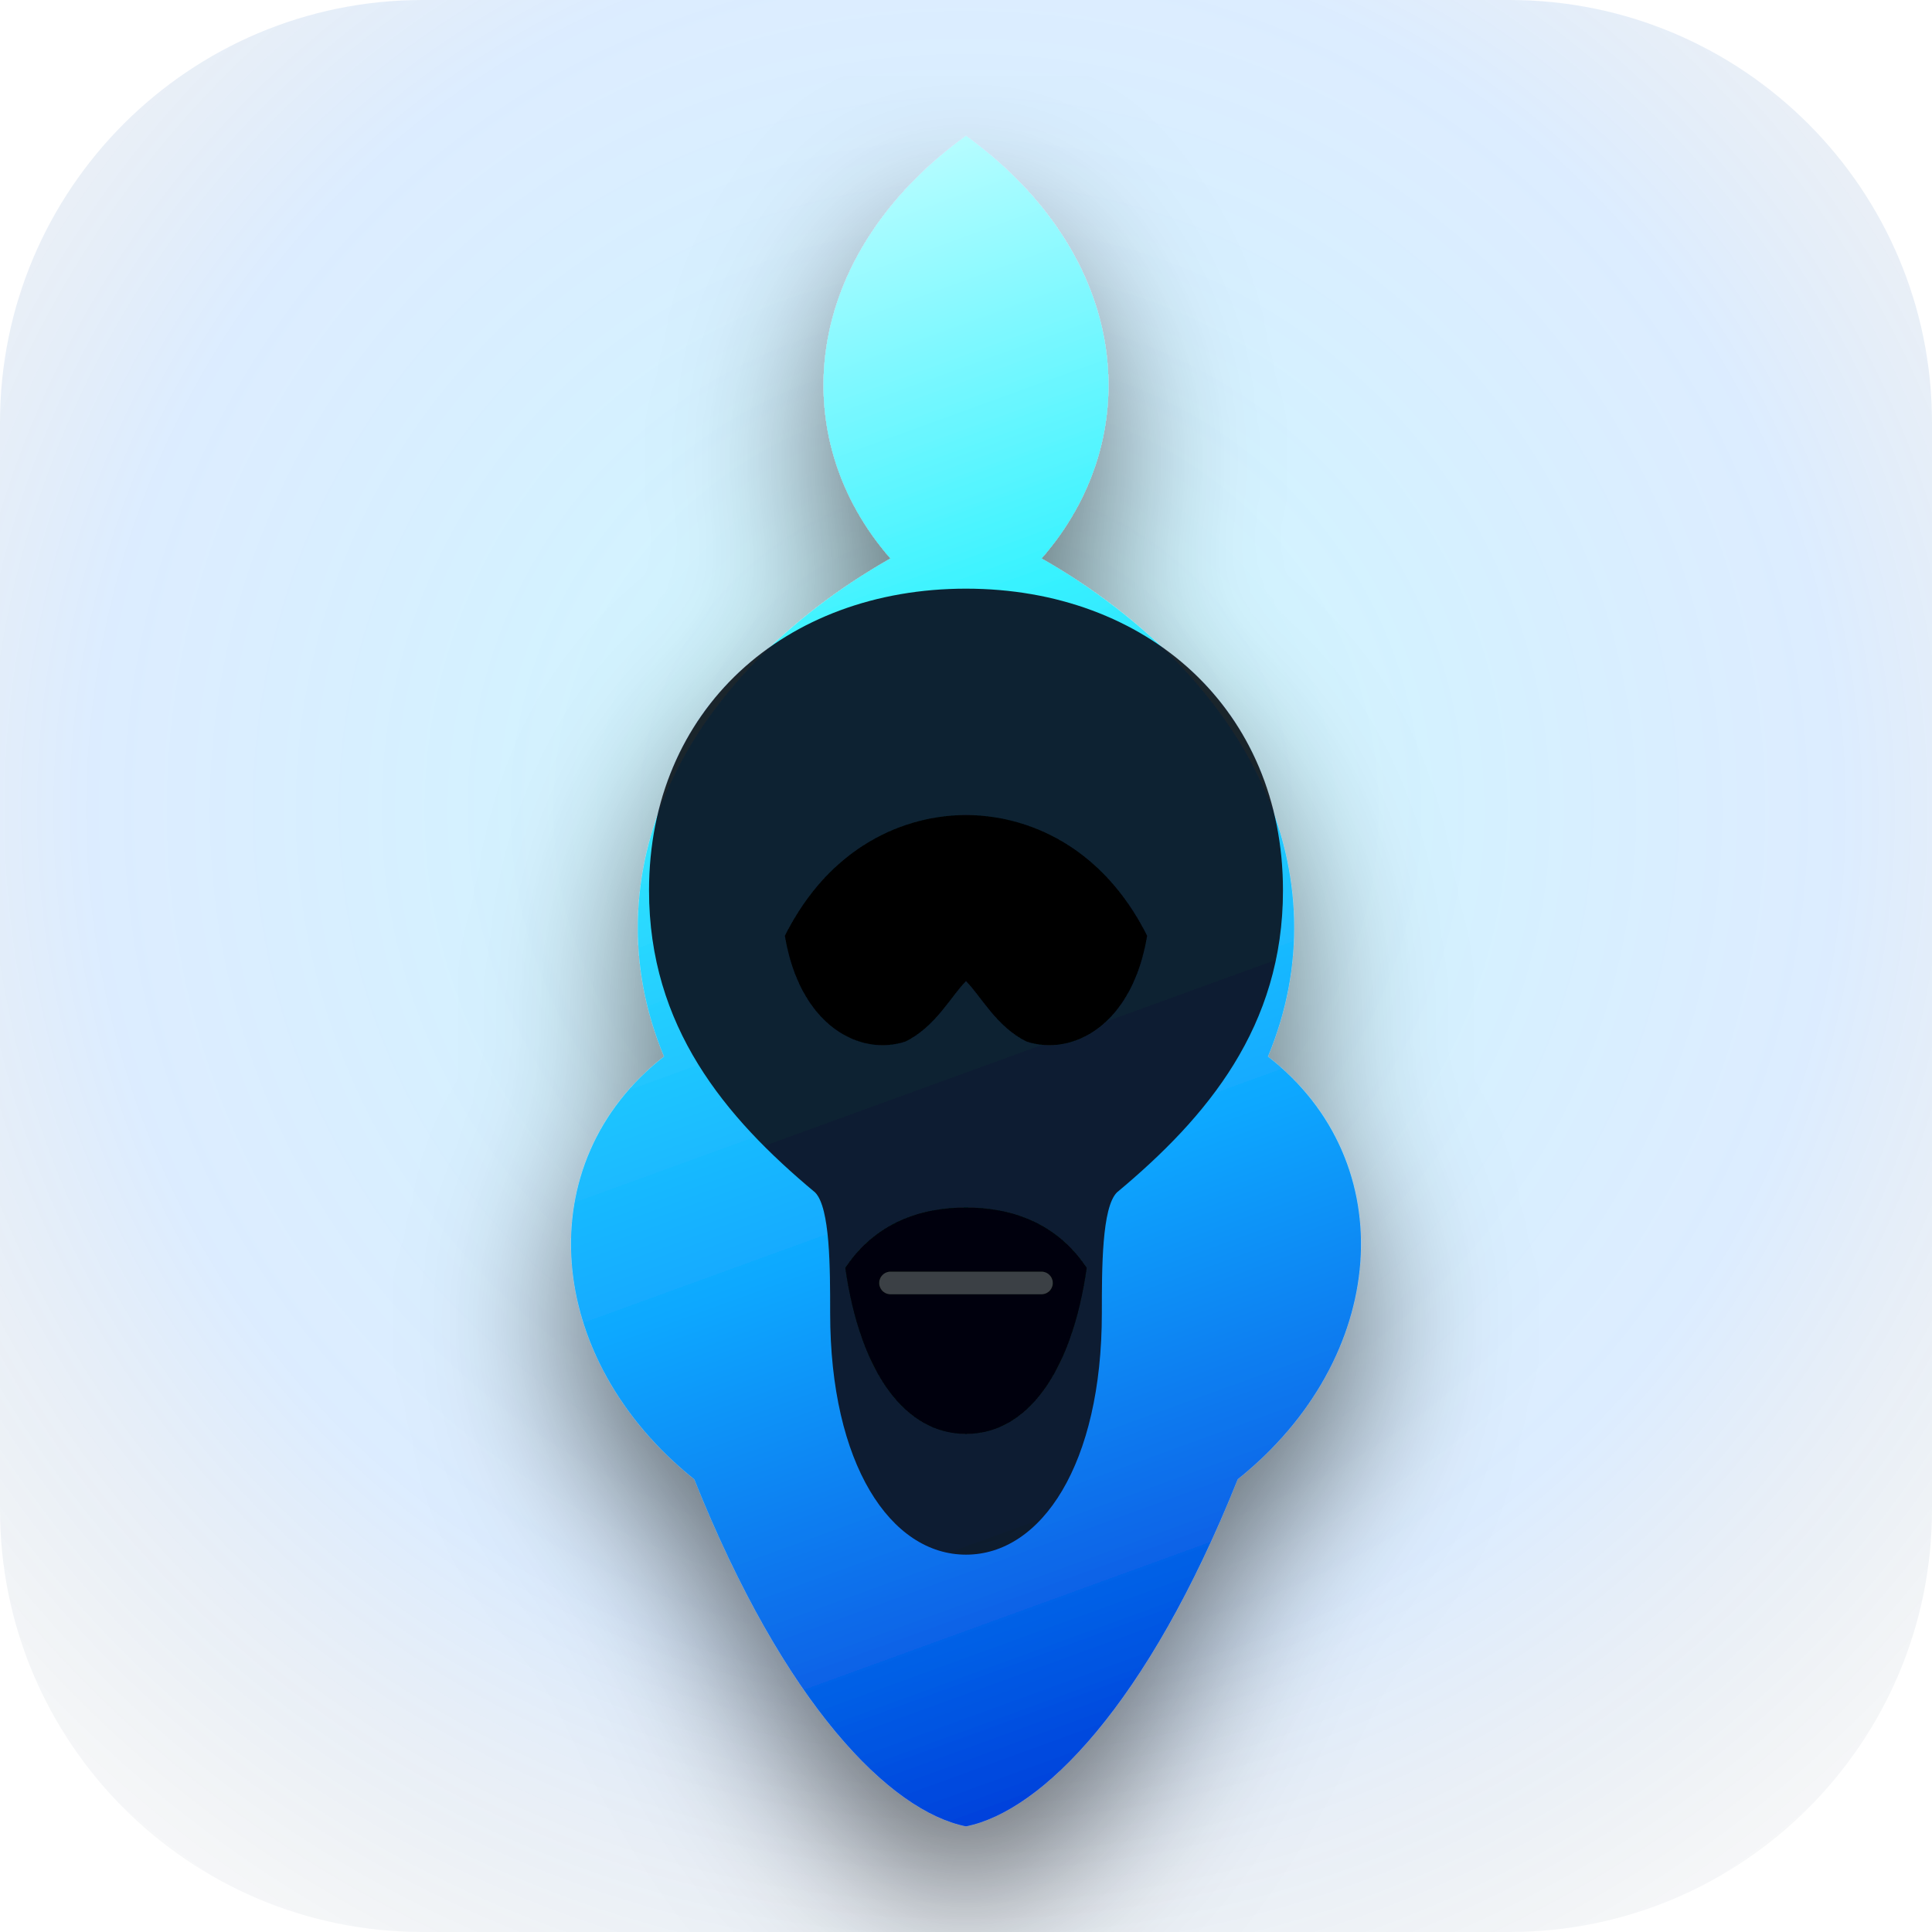
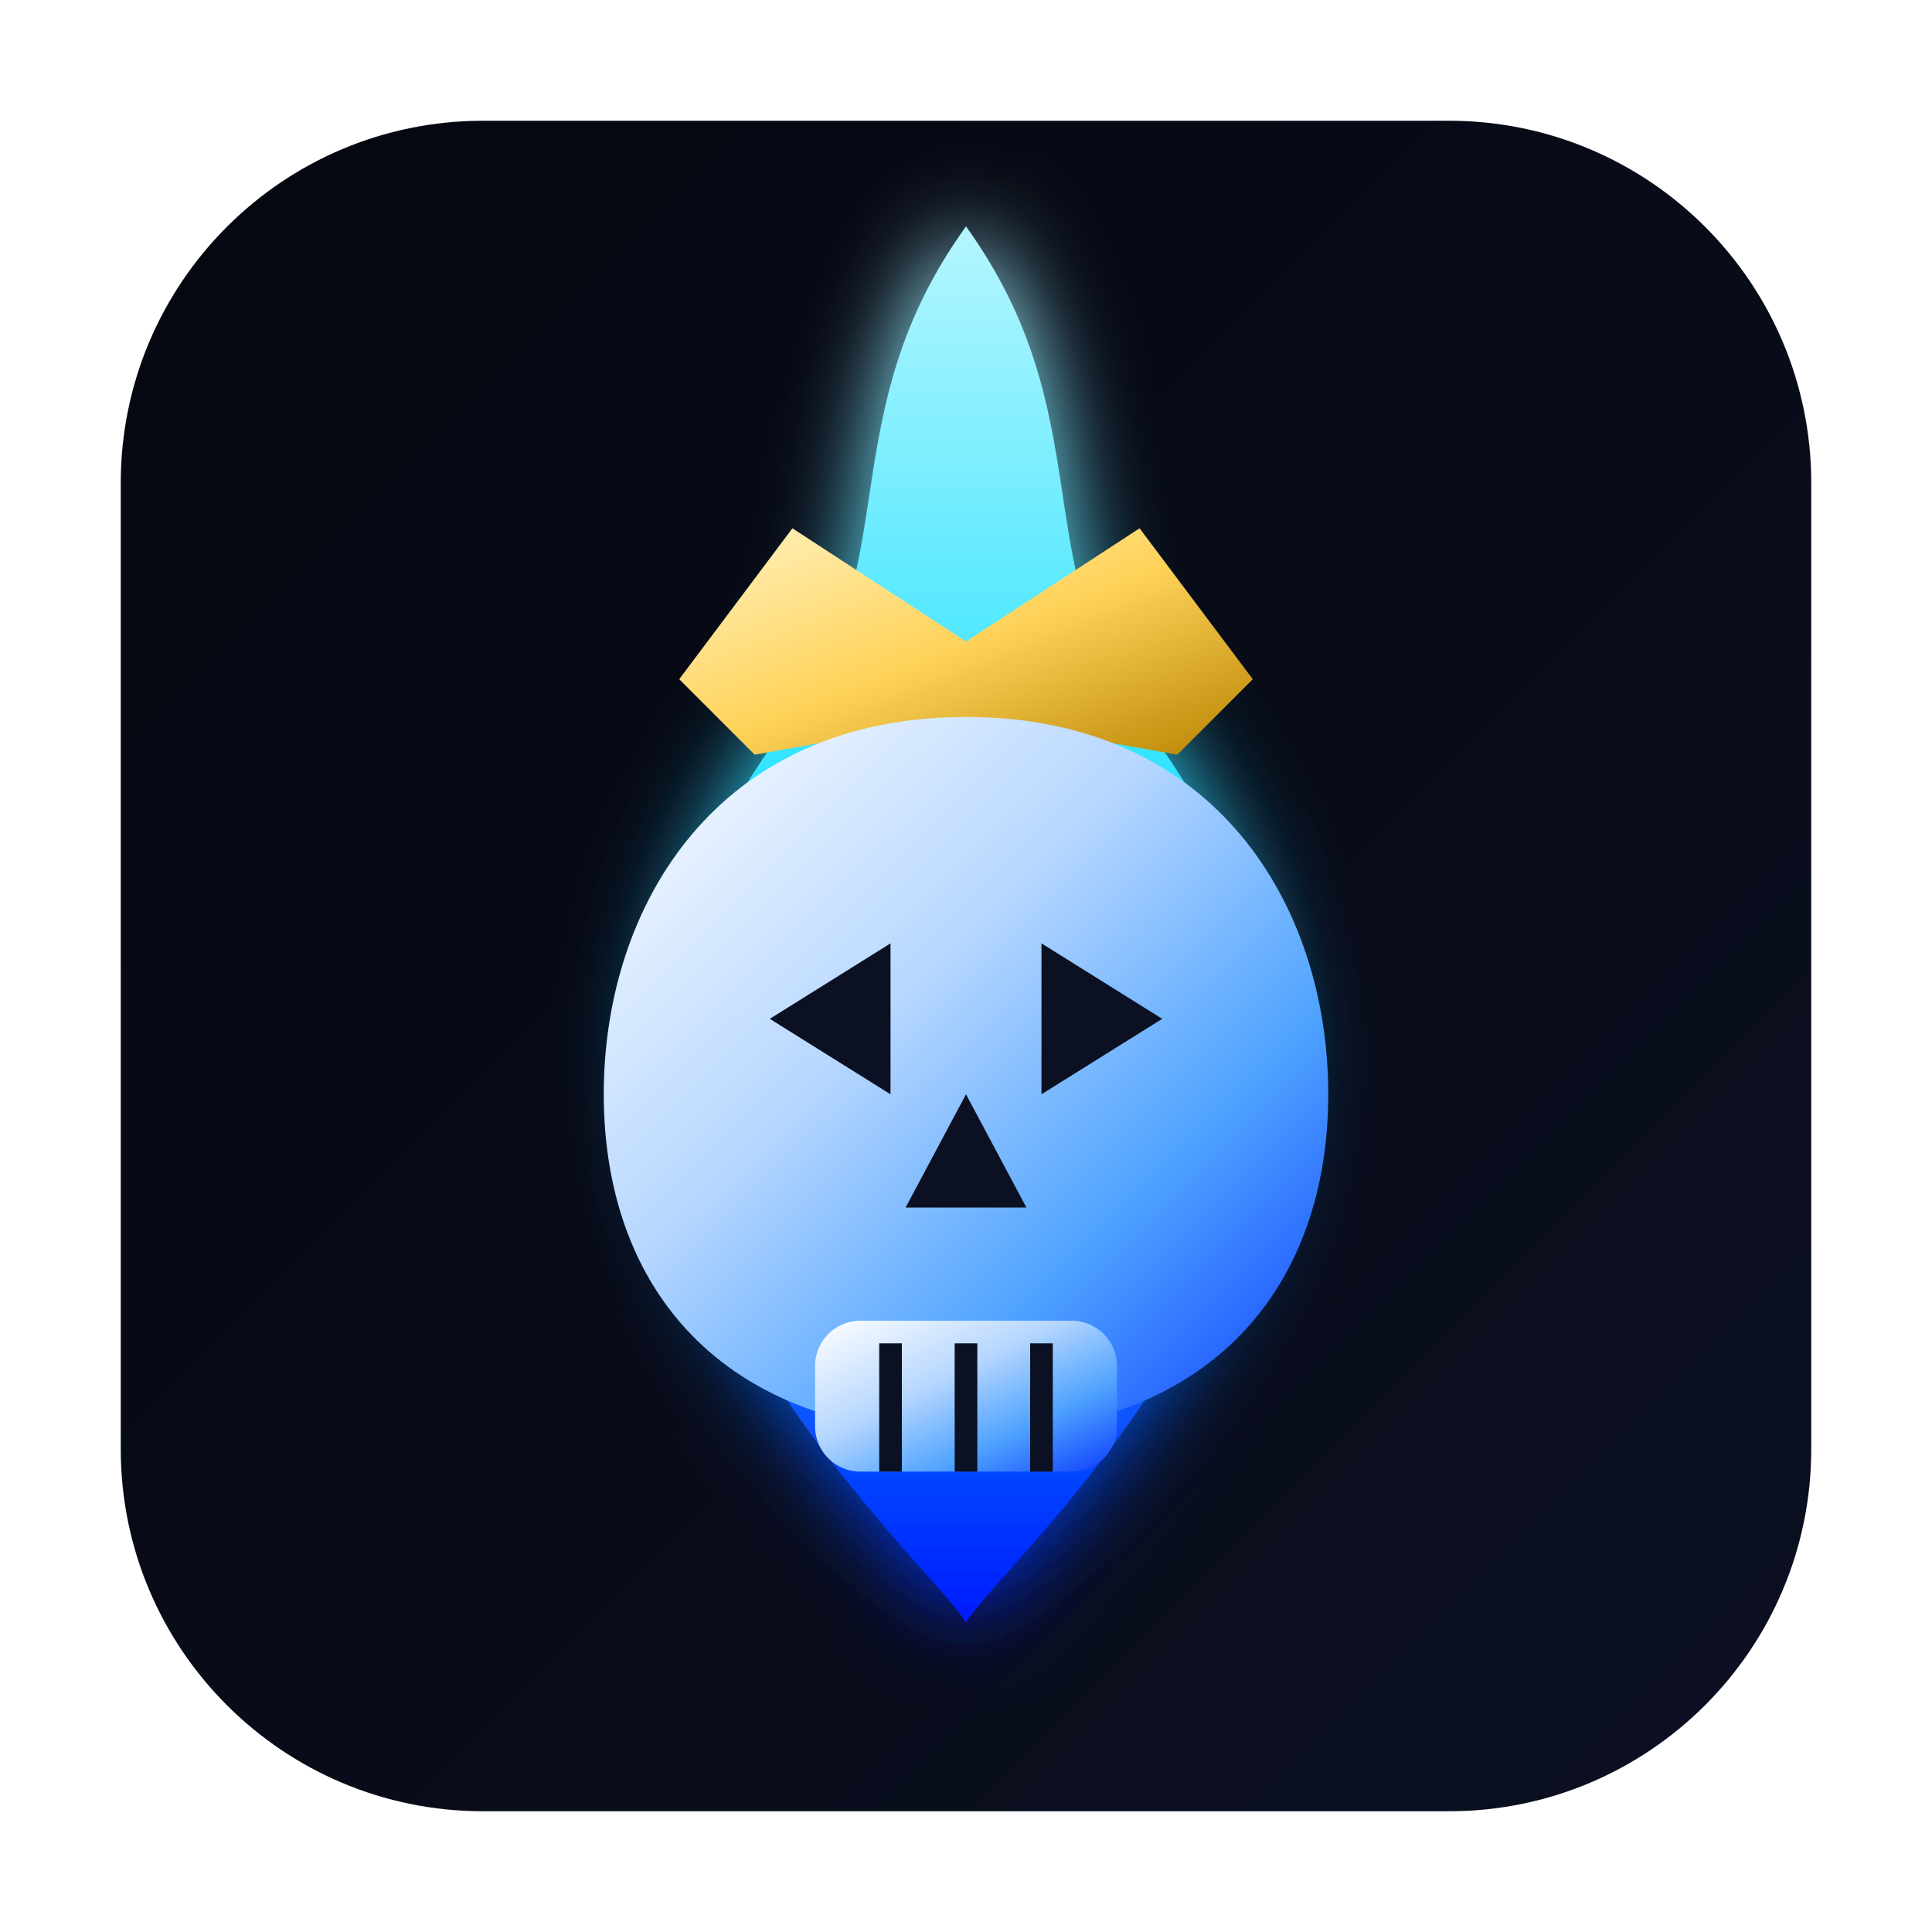
- <svg xmlns="http://www.w3.org/2000/svg" width="256" height="256" viewBox="0 0 256 256" fill="none">
+ <svg xmlns="http://www.w3.org/2000/svg" viewBox="0 0 256 256">
  <defs>
-     <radialGradient id="bg2" cx="50%" cy="42%" r="75%">
-       <stop offset="0" stop-color="#12F0FF" stop-opacity="0.22" />
-       <stop offset="0.6" stop-color="#0A7BFF" stop-opacity="0.14" />
-       <stop offset="1" stop-color="#000000" stop-opacity="0" />
-     </radialGradient>
-     <linearGradient id="blueFire" x1="88" y1="20" x2="168" y2="240" gradientUnits="userSpaceOnUse">
-       <stop offset="0" stop-color="#CFFFFF" />
-       <stop offset="0.3" stop-color="#37F2FF" />
-       <stop offset="0.62" stop-color="#10A8FF" />
-       <stop offset="1" stop-color="#0032D6" />
+     <linearGradient id="bg" x1="0" y1="0" x2="1" y2="1">
+       <stop offset="0%" stop-color="#05070F" />
+       <stop offset="100%" stop-color="#0B1022" />
    </linearGradient>
-     <filter id="miniGlow" x="-35%" y="-35%" width="170%" height="170%">
-       <feDropShadow dx="0" dy="0" stdDeviation="5" flood-color="#26E9FF" flood-opacity="0.55" />
-       <feDropShadow dx="0" dy="10" stdDeviation="10" flood-color="#000000" flood-opacity="0.55" />
+     <linearGradient id="fire" x1="0" y1="0" x2="0" y2="1">
+       <stop offset="0%" stop-color="#B6F6FF" />
+       <stop offset="40%" stop-color="#2FE3FF" />
+       <stop offset="75%" stop-color="#0E7CFF" />
+       <stop offset="100%" stop-color="#0019FF" />
+     </linearGradient>
+     <linearGradient id="metal" x1="0" y1="0" x2="1" y2="1">
+       <stop offset="0%" stop-color="#FFFFFF" />
+       <stop offset="40%" stop-color="#B7D7FF" />
+       <stop offset="70%" stop-color="#4FA3FF" />
+       <stop offset="100%" stop-color="#0C3CFF" />
+     </linearGradient>
+     <linearGradient id="gold" x1="0" y1="0" x2="1" y2="1">
+       <stop offset="0%" stop-color="#FFF2C2" />
+       <stop offset="50%" stop-color="#FFD35A" />
+       <stop offset="100%" stop-color="#B88300" />
+     </linearGradient>
+     <filter id="glow" x="-40%" y="-40%" width="180%" height="180%">
+       <feGaussianBlur stdDeviation="6" result="blur" />
+       <feMerge>
+         <feMergeNode in="blur" />
+         <feMergeNode in="SourceGraphic" />
+       </feMerge>
    </filter>
  </defs>
-   <rect width="256" height="256" rx="56" fill="url(#bg2)" />
-   <g filter="url(#miniGlow)">
-     <path d="M128 18       C106 34, 104 58, 118 74       C90 90, 78 116, 88 140       C70 154, 72 180, 92 196       C104 226, 118 240, 128 242       C138 240, 152 226, 164 196       C184 180, 186 154, 168 140       C178 116, 166 90, 138 74       C152 58, 150 34, 128 18Z" fill="url(#blueFire)" />
-     <path d="M128 78       C152 78, 170 94, 170 118       C170 136, 160 148, 148 158       C146 160, 146 168, 146 174       C146 194, 138 206, 128 206       C118 206, 110 194, 110 174       C110 168, 110 160, 108 158       C96 148, 86 136, 86 118       C86 94, 104 78, 128 78Z" fill="#0A1220" opacity="0.92" />
-     <path d="M104 124       C110 112, 120 108, 128 108       C136 108, 146 112, 152 124       C150 136, 142 140, 136 138       C132 136, 130 132, 128 130       C126 132, 124 136, 120 138       C114 140, 106 136, 104 124Z" fill="#000000" opacity="0.95" />
-     <path d="M112 168       C116 162, 122 160, 128 160       C134 160, 140 162, 144 168       C142 182, 136 190, 128 190       C120 190, 114 182, 112 168Z" fill="#000000" opacity="0.85" />
-     <path d="M118 170H138" stroke="#EAF6FF" stroke-opacity="0.25" stroke-width="3" stroke-linecap="round" />
+   <rect x="16" y="16" width="224" height="224" rx="48" fill="url(#bg)" />
+   <path fill="url(#fire)" filter="url(#glow)" d="     M128 30     C110 55 120 75 105 95     C90 115 80 140 95 170     C108 195 125 210 128 215     C131 210 148 195 161 170     C176 140 166 115 151 95     C136 75 146 55 128 30 Z   " />
+   <path fill="url(#gold)" d="     M90 90 L105 70 L128 85 L151 70 L166 90     L156 100 L128 95 L100 100 Z   " />
+   <g fill="url(#metal)">
+     <path d="       M128 95       C95 95 80 120 80 145       C80 170 95 190 128 190       C161 190 176 170 176 145       C176 120 161 95 128 95 Z     " />
+     <rect x="108" y="175" width="40" height="20" rx="6" />
+     <line x1="118" y1="178" x2="118" y2="195" stroke="#0B1022" stroke-width="3" />
+     <line x1="128" y1="178" x2="128" y2="195" stroke="#0B1022" stroke-width="3" />
+     <line x1="138" y1="178" x2="138" y2="195" stroke="#0B1022" stroke-width="3" />
+     <polygon points="102,135 118,125 118,145" fill="#0B1022" />
+     <polygon points="154,135 138,125 138,145" fill="#0B1022" />
+     <polygon points="128,145 120,160 136,160" fill="#0B1022" />
  </g>
</svg>
